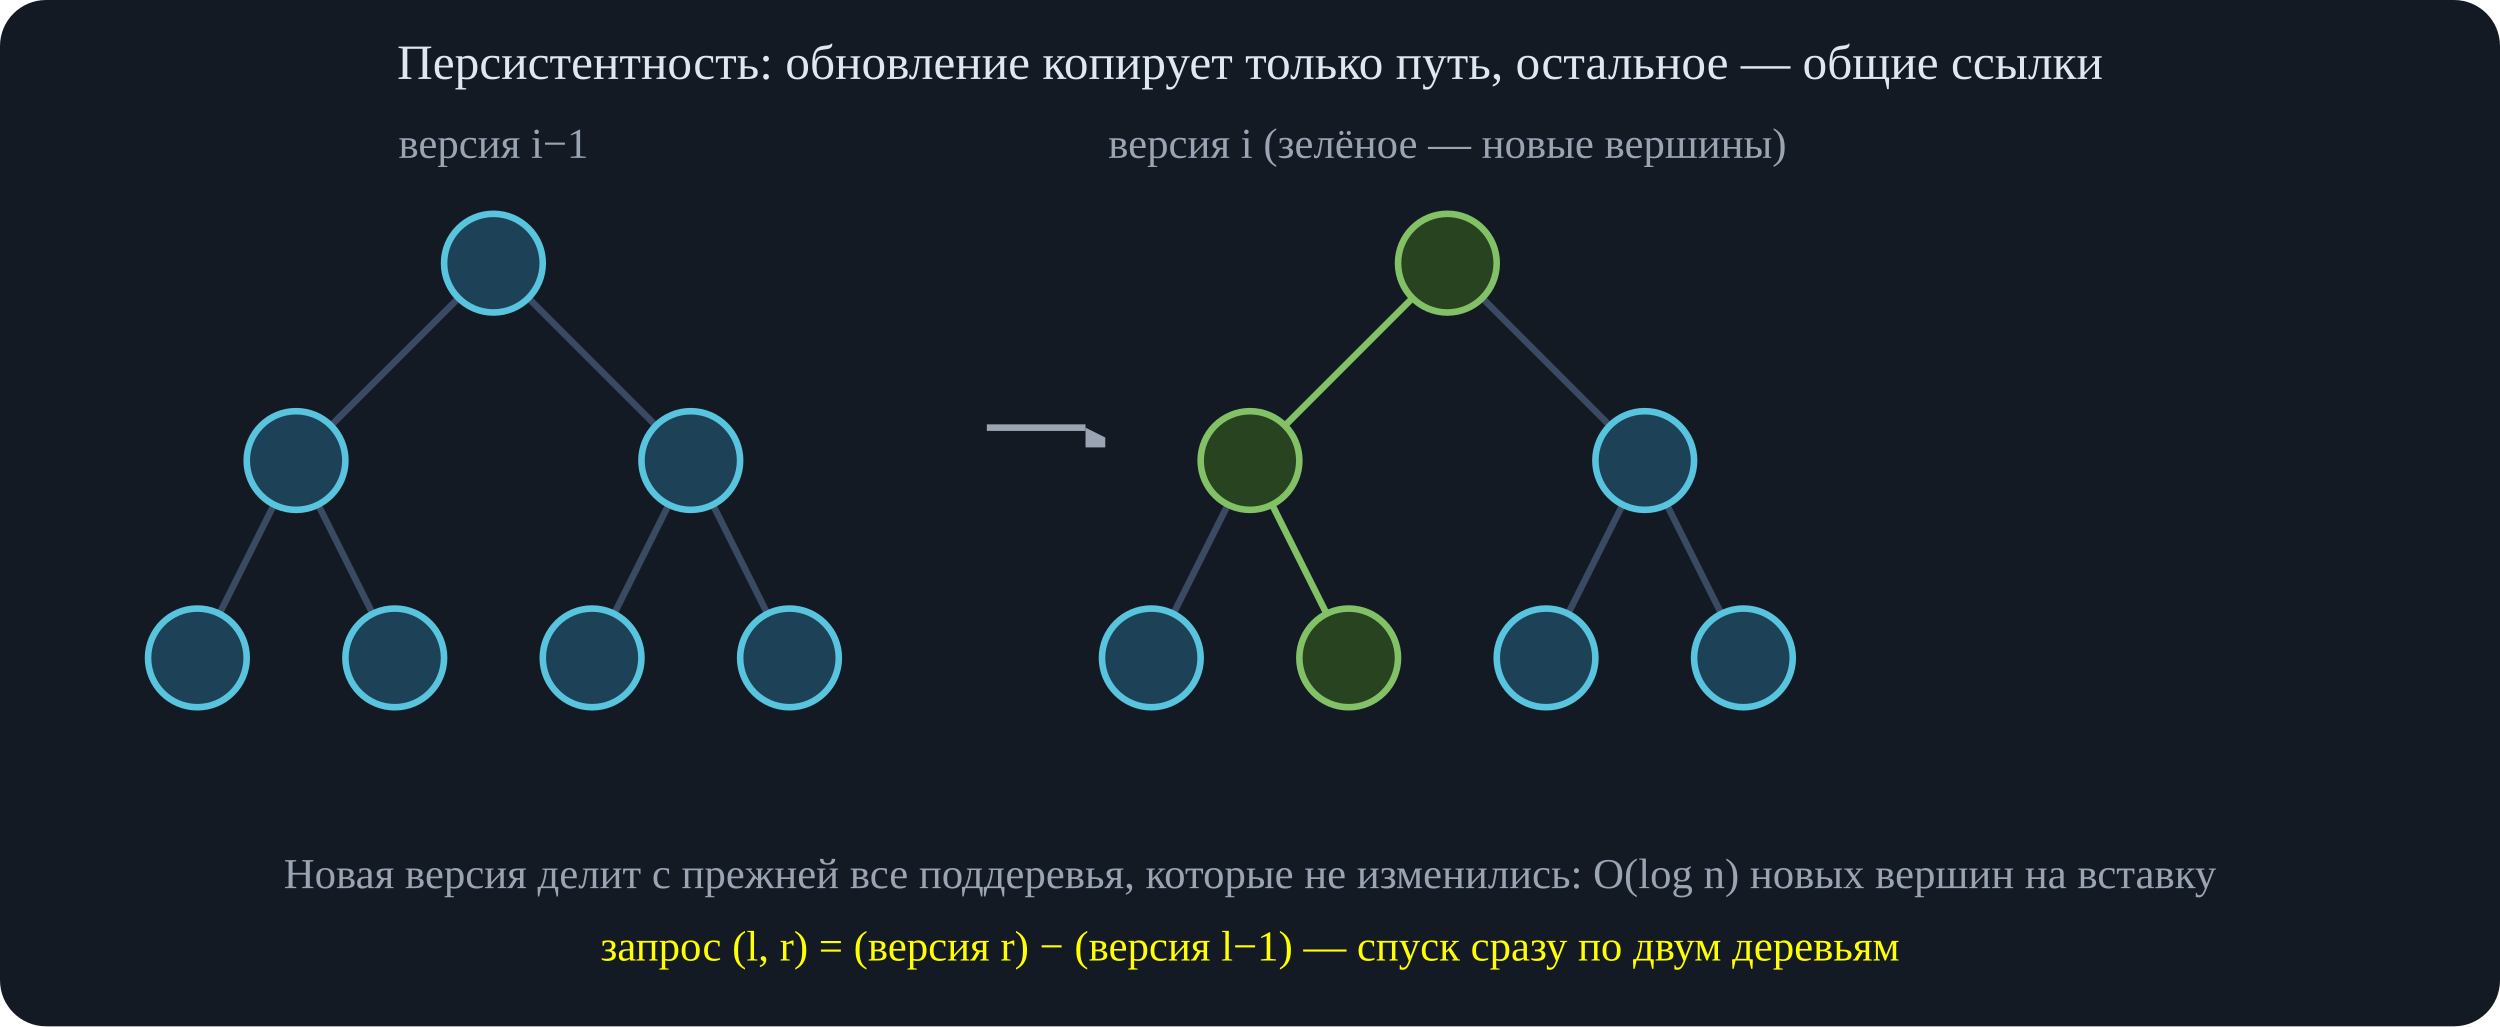
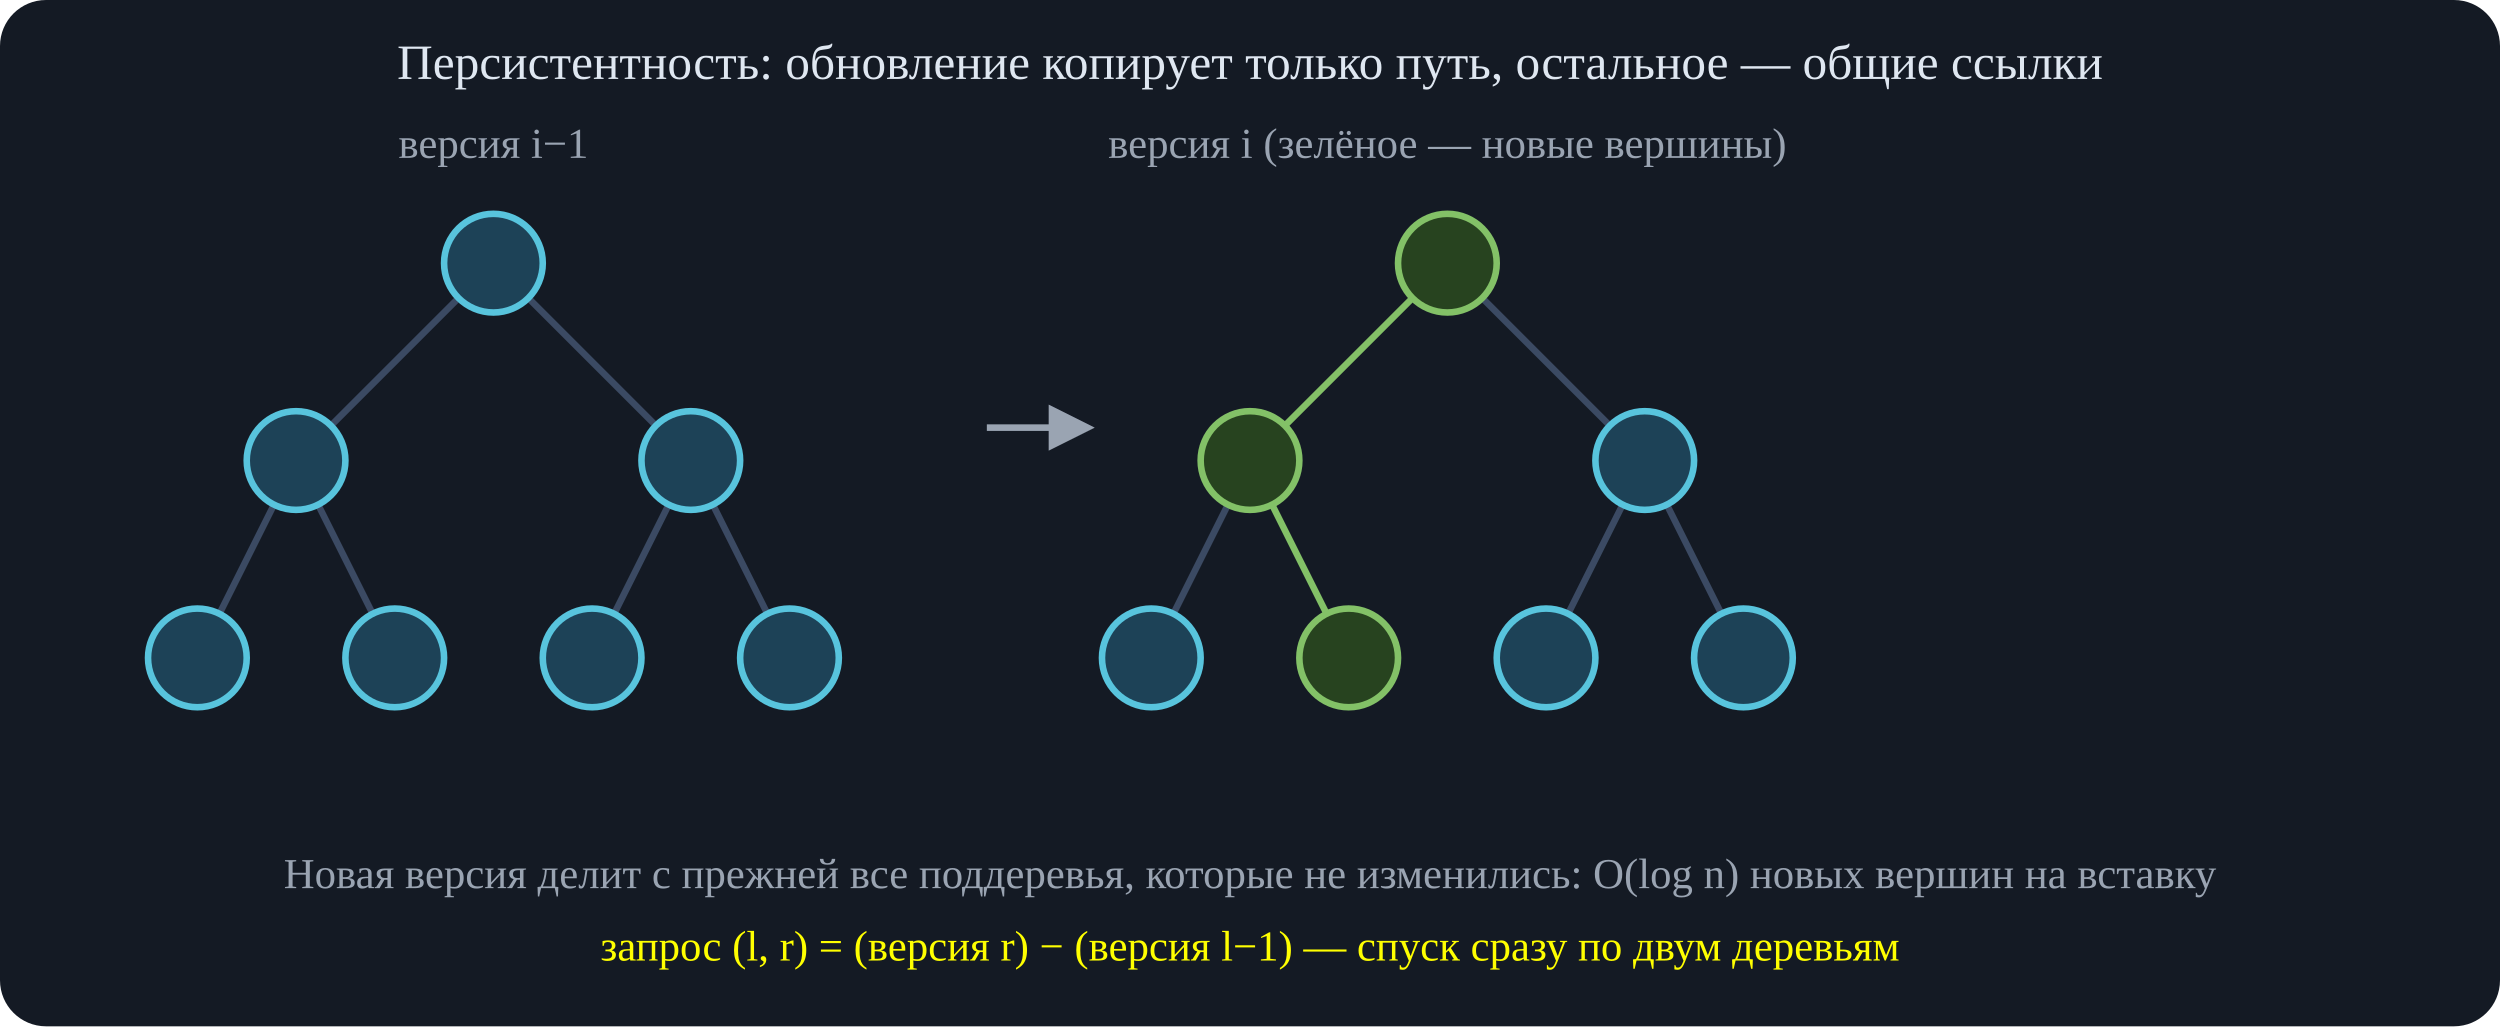
- <svg xmlns="http://www.w3.org/2000/svg" role="img" viewbox="0 0 760 312">
+ <svg xmlns="http://www.w3.org/2000/svg" width="760" height="312" viewBox="0 0 760 312" role="img">
  <defs>
-     <marker id="ar" markerheight="7" markerwidth="7" orient="auto-start-reverse" refx="8" refy="5" viewbox="0 0 10 10">
+     <marker id="ar" viewBox="0 0 10 10" refX="8" refY="5" markerWidth="7" markerHeight="7" orient="auto-start-reverse">
      <path d="M0,0 L10,5 L0,10 z" fill="#9aa4b2" />
    </marker>
  </defs>
-   <rect fill="#141a24" height="312" rx="14" width="760" x="0" y="0" />
-   <text fill="#dfe7f1" font-size="15" font-weight="400" text-anchor="middle" x="380" y="24">Персистентность: обновление копирует только путь, остальное — общие ссылки</text>
-   <text fill="#9aa4b2" font-size="13" font-weight="400" text-anchor="middle" x="150" y="48">версия i−1</text>
-   <line stroke="#3b4a63" stroke-width="2" x1="150" x2="90" y1="80" y2="140" />
-   <line stroke="#3b4a63" stroke-width="2" x1="150" x2="210" y1="80" y2="140" />
-   <line stroke="#3b4a63" stroke-width="2" x1="90" x2="60" y1="140" y2="200" />
-   <line stroke="#3b4a63" stroke-width="2" x1="90" x2="120" y1="140" y2="200" />
-   <line stroke="#3b4a63" stroke-width="2" x1="210" x2="180" y1="140" y2="200" />
-   <line stroke="#3b4a63" stroke-width="2" x1="210" x2="240" y1="140" y2="200" />
-   <circle cx="150" cy="80" fill="#1d4257" r="15" stroke="#58c4dd" stroke-width="2" />
-   <circle cx="90" cy="140" fill="#1d4257" r="15" stroke="#58c4dd" stroke-width="2" />
-   <circle cx="210" cy="140" fill="#1d4257" r="15" stroke="#58c4dd" stroke-width="2" />
-   <circle cx="60" cy="200" fill="#1d4257" r="15" stroke="#58c4dd" stroke-width="2" />
-   <circle cx="120" cy="200" fill="#1d4257" r="15" stroke="#58c4dd" stroke-width="2" />
-   <circle cx="180" cy="200" fill="#1d4257" r="15" stroke="#58c4dd" stroke-width="2" />
-   <circle cx="240" cy="200" fill="#1d4257" r="15" stroke="#58c4dd" stroke-width="2" />
-   <text fill="#9aa4b2" font-size="13" font-weight="400" text-anchor="middle" x="440" y="48">версия i (зелёное — новые вершины)</text>
-   <line stroke="#83c167" stroke-width="2" x1="440" x2="380" y1="80" y2="140" />
-   <line stroke="#3b4a63" stroke-width="2" x1="440" x2="500" y1="80" y2="140" />
-   <line stroke="#3b4a63" stroke-width="2" x1="380" x2="350" y1="140" y2="200" />
-   <line stroke="#83c167" stroke-width="2" x1="380" x2="410" y1="140" y2="200" />
-   <line stroke="#3b4a63" stroke-width="2" x1="500" x2="470" y1="140" y2="200" />
-   <line stroke="#3b4a63" stroke-width="2" x1="500" x2="530" y1="140" y2="200" />
-   <circle cx="440" cy="80" fill="#27431f" r="15" stroke="#83c167" stroke-width="2" />
-   <circle cx="380" cy="140" fill="#27431f" r="15" stroke="#83c167" stroke-width="2" />
-   <circle cx="500" cy="140" fill="#1d4257" r="15" stroke="#58c4dd" stroke-width="2" />
-   <circle cx="350" cy="200" fill="#1d4257" r="15" stroke="#58c4dd" stroke-width="2" />
-   <circle cx="410" cy="200" fill="#27431f" r="15" stroke="#83c167" stroke-width="2" />
-   <circle cx="470" cy="200" fill="#1d4257" r="15" stroke="#58c4dd" stroke-width="2" />
-   <circle cx="530" cy="200" fill="#1d4257" r="15" stroke="#58c4dd" stroke-width="2" />
-   <line marker-end="url(#ar)" stroke="#9aa4b2" stroke-width="2" x1="300" x2="330" y1="130" y2="130" />
-   <text fill="#9aa4b2" font-size="13" font-weight="400" text-anchor="middle" x="380" y="270">Новая версия делит с прежней все поддеревья, которые не изменились: O(log n) новых вершин на вставку</text>
-   <text fill="#ffff00" font-size="13" font-weight="400" text-anchor="middle" x="380" y="292">запрос (l, r) = (версия r) − (версия l−1)  —  спуск сразу по двум деревьям</text>
+   <rect x="0" y="0" width="760" height="312" rx="14" fill="#141a24" />
+   <text x="380" y="24" text-anchor="middle" font-size="15" font-weight="400" fill="#dfe7f1">Персистентность: обновление копирует только путь, остальное — общие ссылки</text>
+   <text x="150" y="48" text-anchor="middle" font-size="13" font-weight="400" fill="#9aa4b2">версия i−1</text>
+   <line x1="150" y1="80" x2="90" y2="140" stroke="#3b4a63" stroke-width="2" />
+   <line x1="150" y1="80" x2="210" y2="140" stroke="#3b4a63" stroke-width="2" />
+   <line x1="90" y1="140" x2="60" y2="200" stroke="#3b4a63" stroke-width="2" />
+   <line x1="90" y1="140" x2="120" y2="200" stroke="#3b4a63" stroke-width="2" />
+   <line x1="210" y1="140" x2="180" y2="200" stroke="#3b4a63" stroke-width="2" />
+   <line x1="210" y1="140" x2="240" y2="200" stroke="#3b4a63" stroke-width="2" />
+   <circle cx="150" cy="80" r="15" fill="#1d4257" stroke="#58c4dd" stroke-width="2" />
+   <circle cx="90" cy="140" r="15" fill="#1d4257" stroke="#58c4dd" stroke-width="2" />
+   <circle cx="210" cy="140" r="15" fill="#1d4257" stroke="#58c4dd" stroke-width="2" />
+   <circle cx="60" cy="200" r="15" fill="#1d4257" stroke="#58c4dd" stroke-width="2" />
+   <circle cx="120" cy="200" r="15" fill="#1d4257" stroke="#58c4dd" stroke-width="2" />
+   <circle cx="180" cy="200" r="15" fill="#1d4257" stroke="#58c4dd" stroke-width="2" />
+   <circle cx="240" cy="200" r="15" fill="#1d4257" stroke="#58c4dd" stroke-width="2" />
+   <text x="440" y="48" text-anchor="middle" font-size="13" font-weight="400" fill="#9aa4b2">версия i (зелёное — новые вершины)</text>
+   <line x1="440" y1="80" x2="380" y2="140" stroke="#83c167" stroke-width="2" />
+   <line x1="440" y1="80" x2="500" y2="140" stroke="#3b4a63" stroke-width="2" />
+   <line x1="380" y1="140" x2="350" y2="200" stroke="#3b4a63" stroke-width="2" />
+   <line x1="380" y1="140" x2="410" y2="200" stroke="#83c167" stroke-width="2" />
+   <line x1="500" y1="140" x2="470" y2="200" stroke="#3b4a63" stroke-width="2" />
+   <line x1="500" y1="140" x2="530" y2="200" stroke="#3b4a63" stroke-width="2" />
+   <circle cx="440" cy="80" r="15" fill="#27431f" stroke="#83c167" stroke-width="2" />
+   <circle cx="380" cy="140" r="15" fill="#27431f" stroke="#83c167" stroke-width="2" />
+   <circle cx="500" cy="140" r="15" fill="#1d4257" stroke="#58c4dd" stroke-width="2" />
+   <circle cx="350" cy="200" r="15" fill="#1d4257" stroke="#58c4dd" stroke-width="2" />
+   <circle cx="410" cy="200" r="15" fill="#27431f" stroke="#83c167" stroke-width="2" />
+   <circle cx="470" cy="200" r="15" fill="#1d4257" stroke="#58c4dd" stroke-width="2" />
+   <circle cx="530" cy="200" r="15" fill="#1d4257" stroke="#58c4dd" stroke-width="2" />
+   <line x1="300" y1="130" x2="330" y2="130" stroke="#9aa4b2" stroke-width="2" marker-end="url(#ar)" />
+   <text x="380" y="270" text-anchor="middle" font-size="13" font-weight="400" fill="#9aa4b2">Новая версия делит с прежней все поддеревья, которые не изменились: O(log n) новых вершин на вставку</text>
+   <text x="380" y="292" text-anchor="middle" font-size="13" font-weight="400" fill="#ffff00">запрос (l, r) = (версия r) − (версия l−1)  —  спуск сразу по двум деревьям</text>
</svg>
